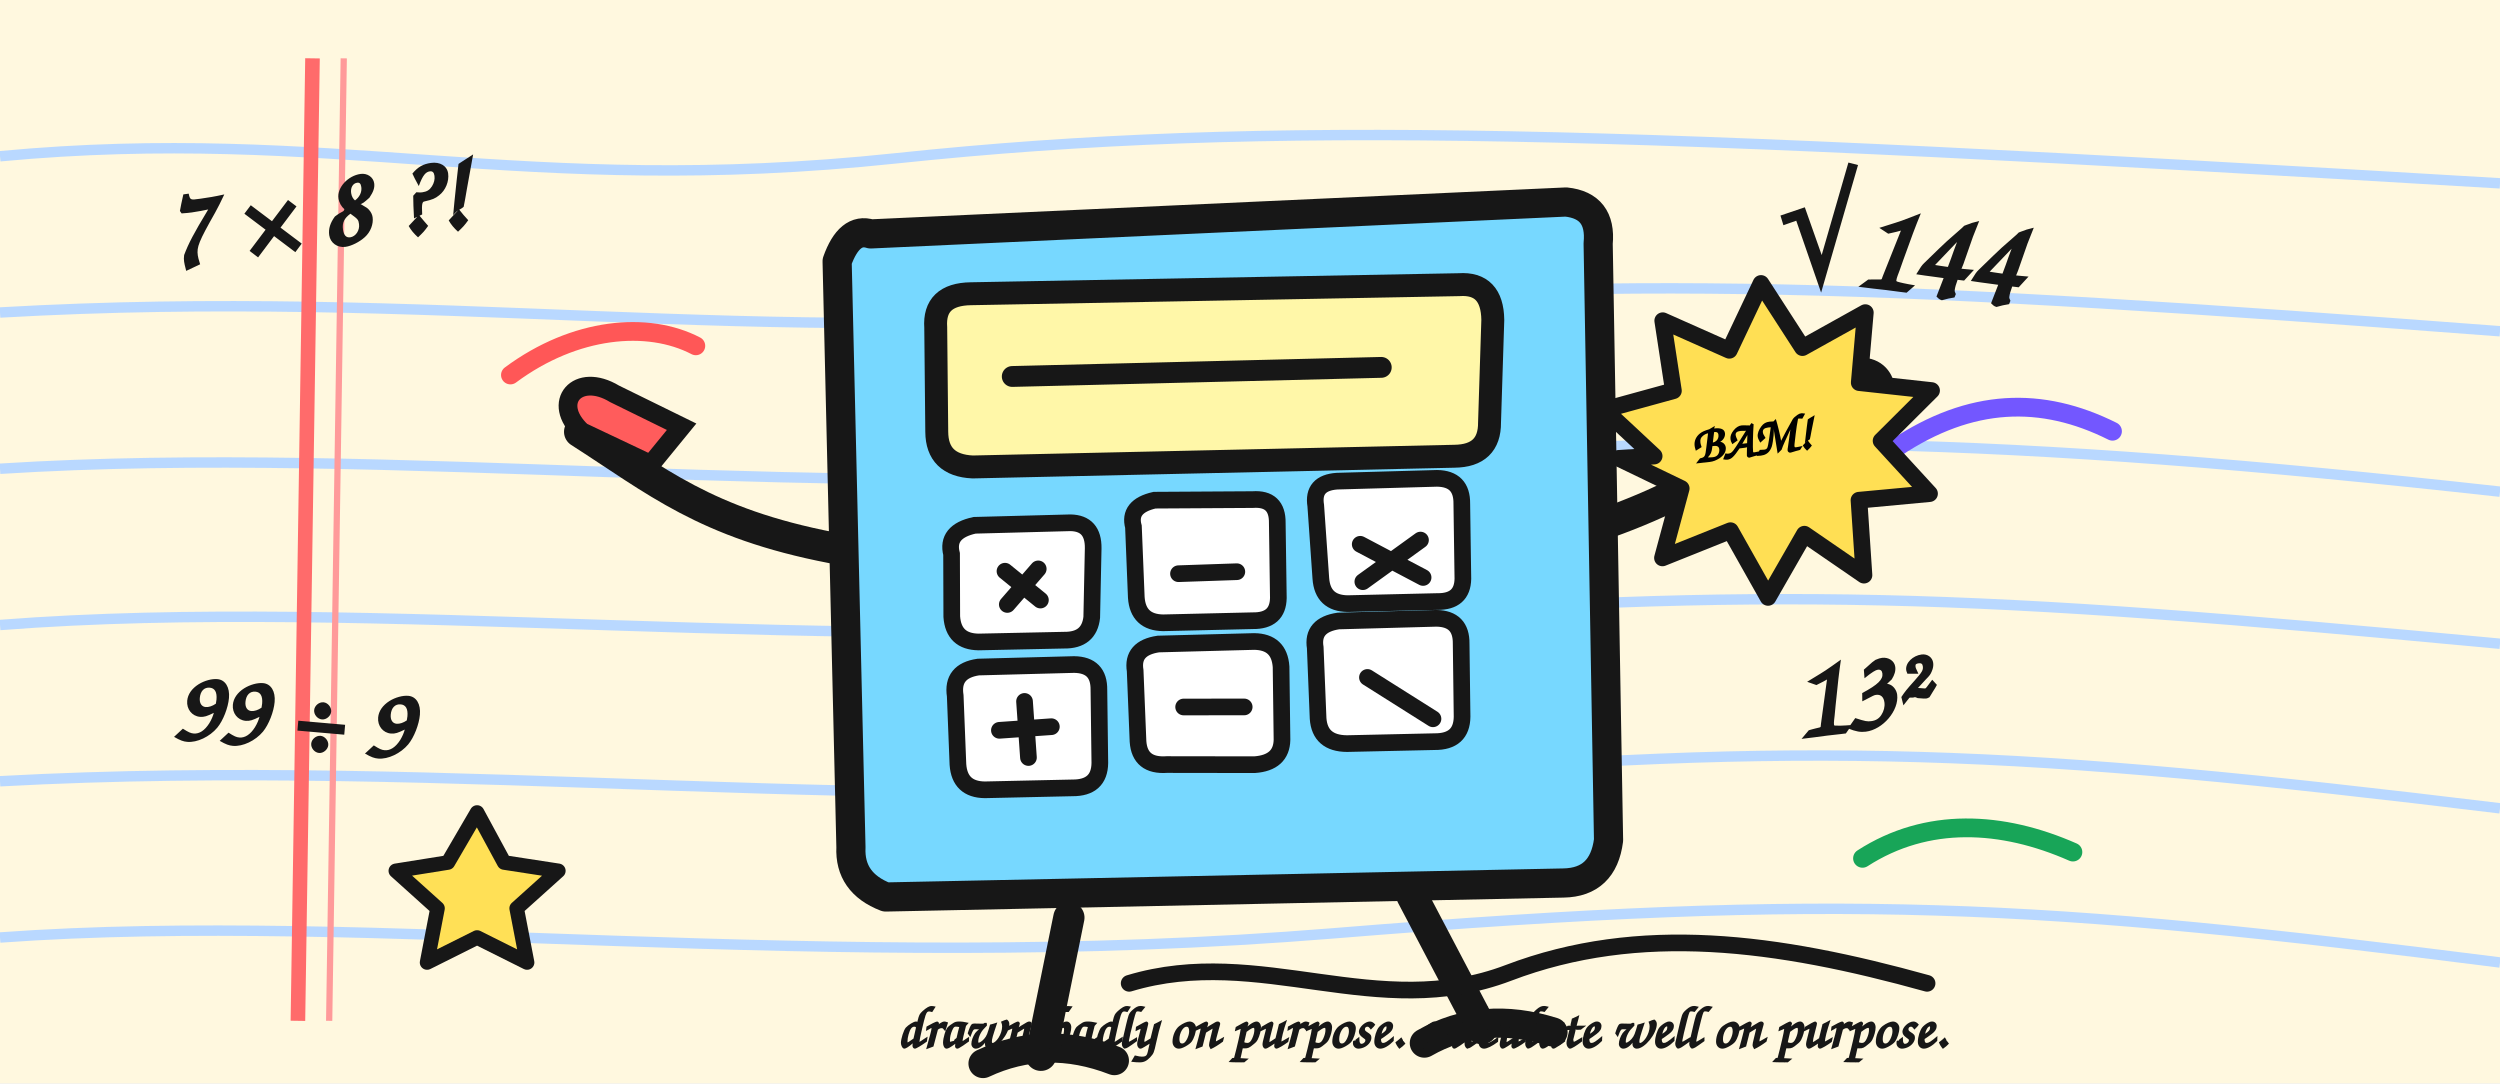
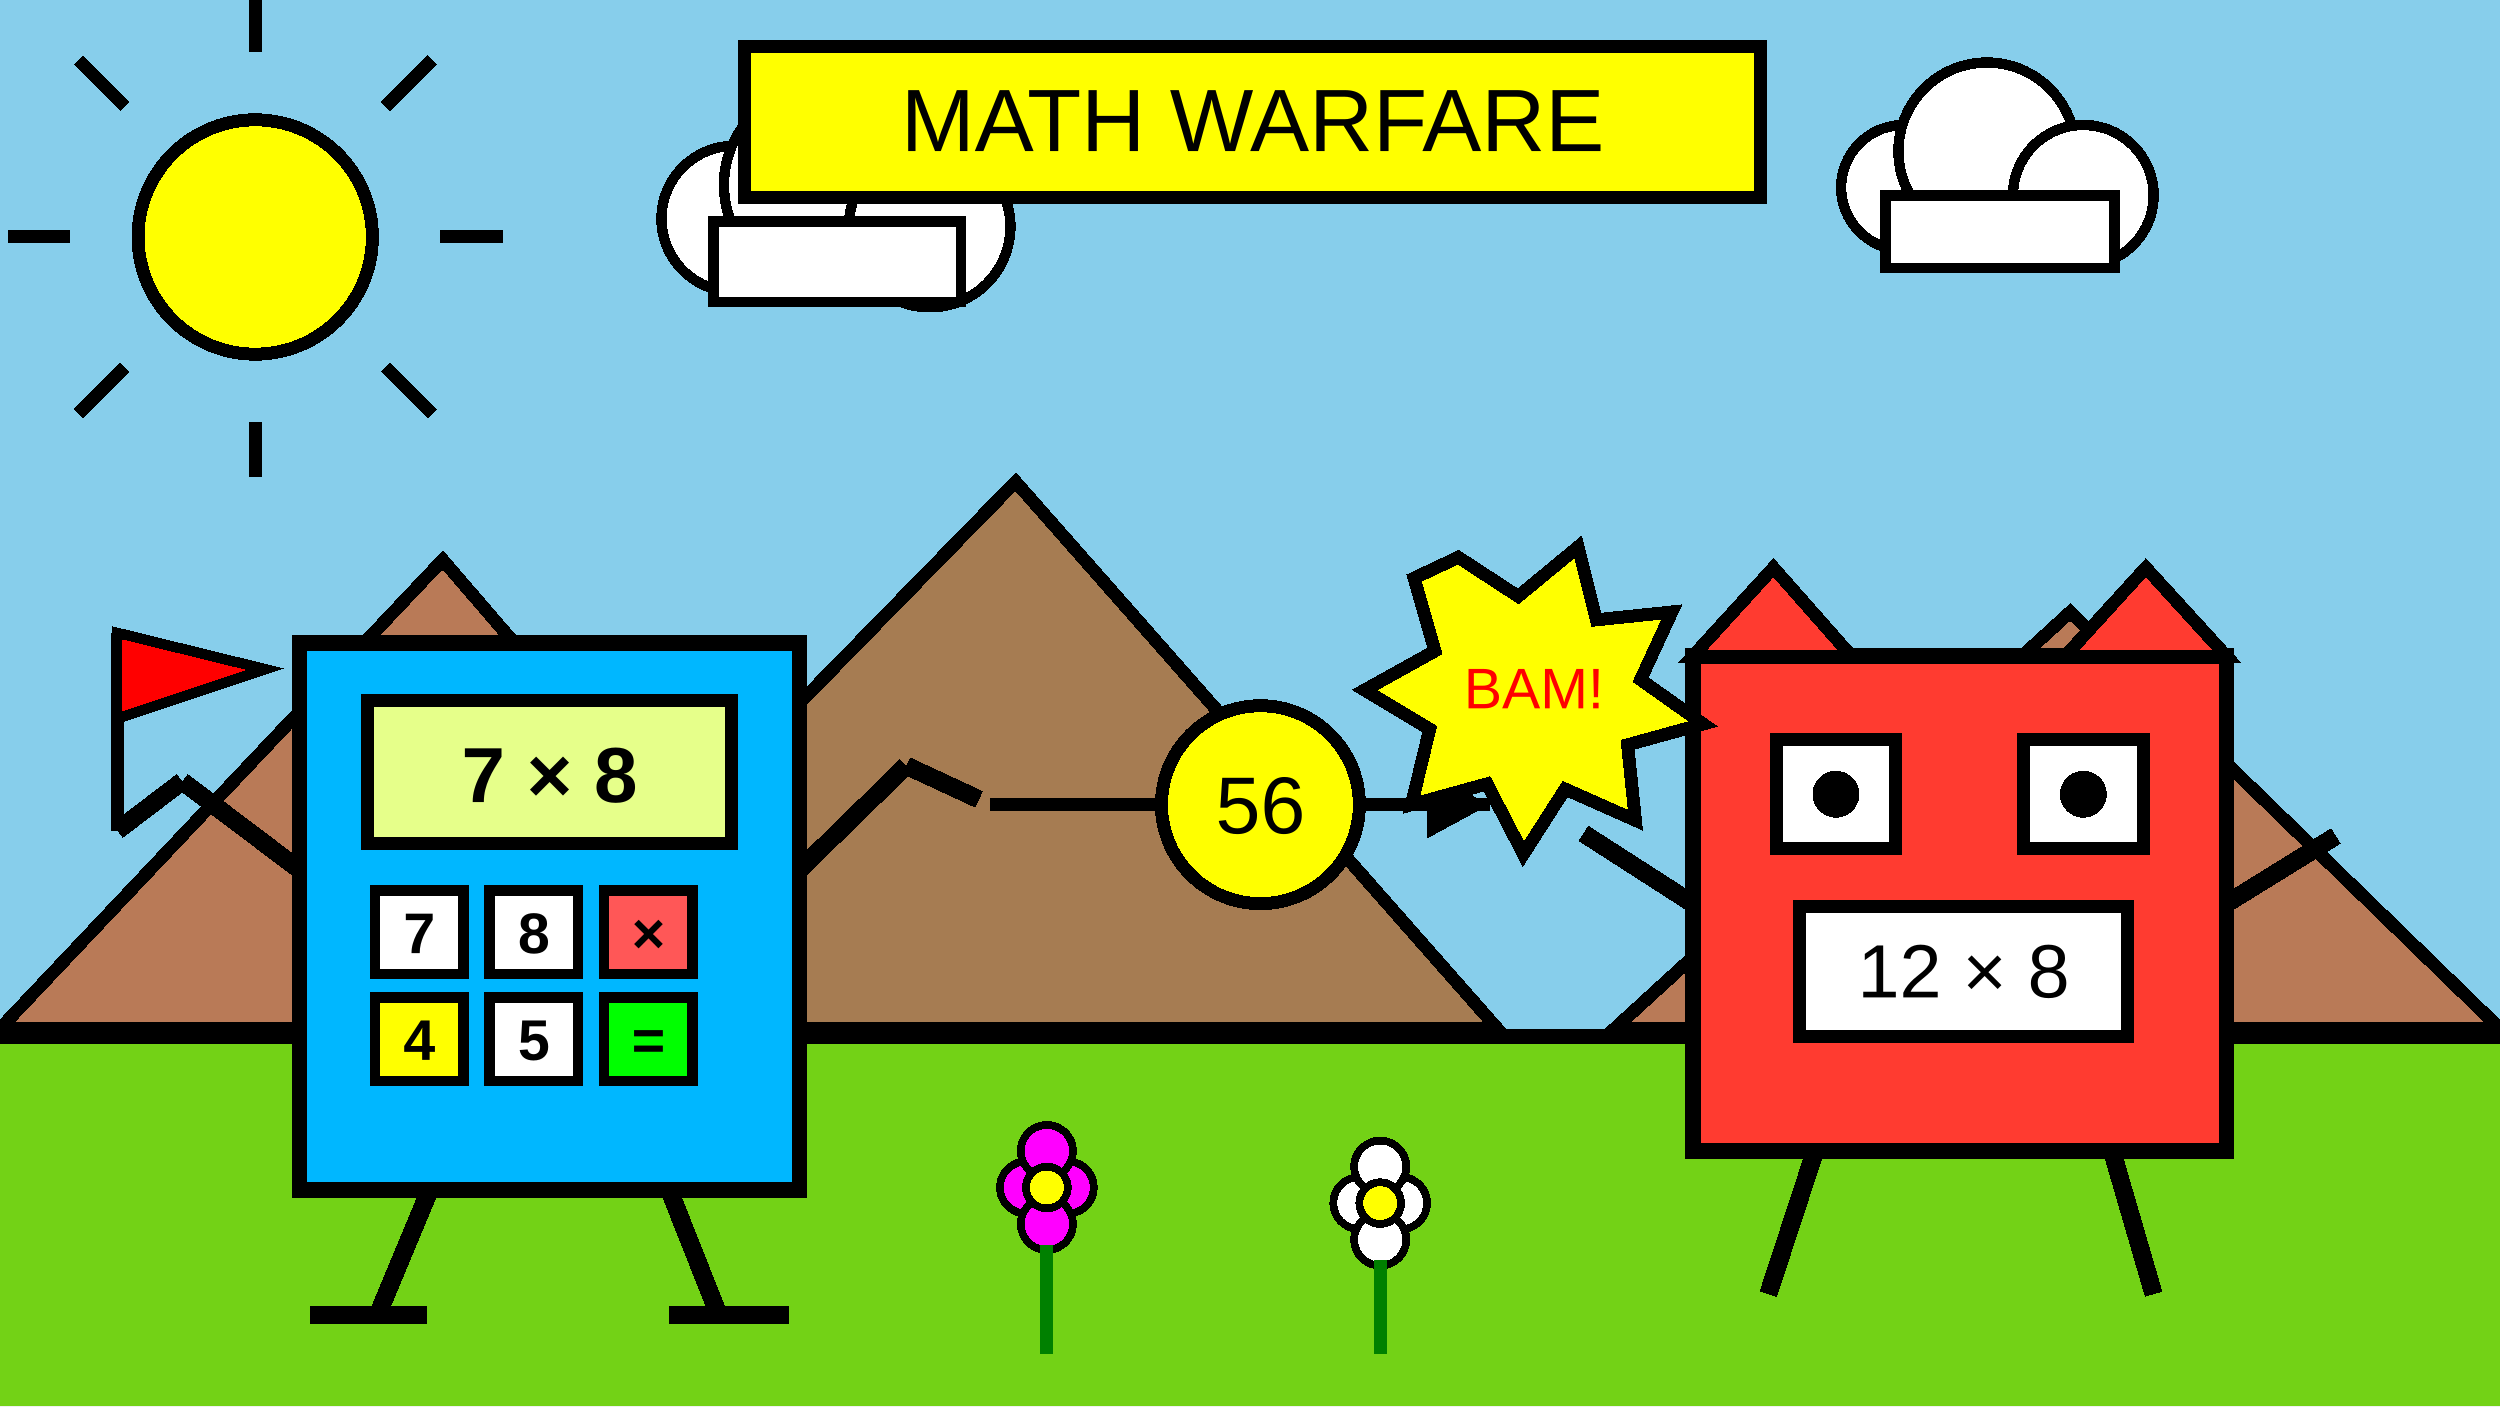
- <svg xmlns="http://www.w3.org/2000/svg" viewBox="0 0 1200 520" role="img" aria-labelledby="title desc">
-   <rect width="1200" height="520" fill="#fff8df" />
-   <path d="M0 75 C160 60 250 95 430 76 S780 63 1200 88" fill="none" stroke="#b9d8ff" stroke-width="5" />
-   <path d="M0 150 C210 138 360 167 570 149 S910 137 1200 159" fill="none" stroke="#b9d8ff" stroke-width="5" />
-   <path d="M0 225 C190 213 400 242 612 224 S965 210 1200 236" fill="none" stroke="#b9d8ff" stroke-width="5" />
-   <path d="M0 300 C180 286 395 315 625 298 S945 285 1200 309" fill="none" stroke="#b9d8ff" stroke-width="5" />
-   <path d="M0 375 C220 363 430 393 650 374 S970 360 1200 388" fill="none" stroke="#b9d8ff" stroke-width="5" />
-   <path d="M0 450 C180 437 395 468 640 448 S980 434 1200 462" fill="none" stroke="#b9d8ff" stroke-width="5" />
-   <path d="M150 28 L143 490" stroke="#ff6b6b" stroke-width="7" />
-   <path d="M165 28 L158 490" stroke="#ff9a9a" stroke-width="3" />
-   <g transform="translate(375 65) rotate(-4 210 200)">
-     <path d="M54 36 Q44 32 37 48 L24 329 Q22 346 39 354 L364 370 Q383 371 387 351 L402 65 Q405 47 388 44 Z" fill="#77d8ff" stroke="#171717" stroke-width="14" stroke-linejoin="round" />
-     <path d="M82 83 Q82 67 100 68 L334 80 Q350 80 349 98 L344 147 Q343 163 326 162 L95 151 Q78 149 79 133 Z" fill="#fff7a8" stroke="#171717" stroke-width="11" />
-     <path d="M117 109 L294 117" stroke="#171717" stroke-width="10" stroke-linecap="round" />
-     <g fill="#fff" stroke="#171717" stroke-width="8">
-       <path d="M82 192 Q80 181 94 179 L140 181 Q151 182 150 194 L147 227 Q145 238 133 237 L92 235 Q80 234 80 222 Z" />
-       <path d="M170 185 Q168 175 181 173 L228 176 Q240 176 239 188 L237 224 Q236 235 224 234 L181 232 Q169 231 169 219 Z" />
-       <path d="M258 181 Q257 170 269 170 L317 172 Q329 173 328 185 L326 221 Q325 232 313 231 L270 229 Q258 228 258 216 Z" />
-       <path d="M79 260 Q78 248 91 247 L137 249 Q149 250 148 262 L146 297 Q145 309 132 308 L90 306 Q78 305 78 293 Z" />
-       <path d="M166 254 Q165 243 178 242 L224 244 Q236 245 236 257 L234 292 Q233 303 220 303 L178 300 Q165 300 165 288 Z" />
-       <path d="M253 249 Q252 238 265 237 L312 239 Q324 240 323 252 L321 287 Q320 299 307 298 L265 296 Q252 295 252 283 Z" />
-     </g>
-     <g stroke="#171717" stroke-width="8" stroke-linecap="round">
-       <path d="M107 202 L123 217 M123 202 L107 218" />
-       <path d="M190 209 L218 210" />
-       <path d="M278 201 L307 219 M307 201 L278 219" />
-       <path d="M99 278 L124 278 M112 265 L112 292" />
-       <path d="M188 273 L217 275" />
-       <path d="M277 265 L307 287" />
-     </g>
-     <path d="M25 185 C-35 169 -57 147 -92 121" fill="none" stroke="#171717" stroke-width="15" stroke-linecap="round" />
-     <path d="M-91 121 C-105 106 -91 92 -74 104 L-43 122 L-59 139 Z" fill="#ff5c5c" stroke="#171717" stroke-width="9" />
-     <path d="M397 199 C454 183 478 161 514 137" fill="none" stroke="#171717" stroke-width="15" stroke-linecap="round" />
-     <path d="M512 137 C529 125 543 142 529 157 L500 177 L486 157 Z" fill="#ff5c5c" stroke="#171717" stroke-width="9" />
-     <path d="M126 370 L108 435 M291 371 L320 437" fill="none" stroke="#171717" stroke-width="15" stroke-linecap="round" />
-     <path d="M80 437 Q111 425 143 440" fill="none" stroke="#171717" stroke-width="14" stroke-linecap="round" />
-     <path d="M292 442 Q321 428 354 441" fill="none" stroke="#171717" stroke-width="14" stroke-linecap="round" />
+ <svg xmlns="http://www.w3.org/2000/svg" viewBox="0 0 960 540" shape-rendering="crispEdges" role="img" aria-labelledby="title desc">
+   <rect width="960" height="540" fill="#87CEEB" />
+   <rect y="395" width="960" height="145" fill="#73D216" />
+   <rect y="395" width="960" height="6" fill="#000000" />
+   <circle cx="98" cy="91" r="45" fill="#FFFF00" stroke="#000000" stroke-width="5" />
+   <g stroke="#000000" stroke-width="5">
+     <line x1="98" y1="20" x2="98" y2="0" />
+     <line x1="98" y1="162" x2="98" y2="183" />
+     <line x1="27" y1="91" x2="3" y2="91" />
+     <line x1="169" y1="91" x2="193" y2="91" />
+     <line x1="48" y1="41" x2="30" y2="23" />
+     <line x1="148" y1="141" x2="166" y2="159" />
+     <line x1="148" y1="41" x2="166" y2="23" />
+     <line x1="48" y1="141" x2="30" y2="159" />
  </g>
-   <g font-family="Comic Sans MS, Comic Sans, cursive" font-weight="700" fill="#171717">
-     <text x="80" y="130" font-size="54" transform="rotate(-8 80 130)">7 × 8 ?!</text>
-     <text x="846" y="132" font-size="60" transform="rotate(7 846 132)">√144</text>
-     <text x="82" y="355" font-size="50" transform="rotate(5 82 355)">99 ÷ 9</text>
-     <text x="862" y="355" font-size="55" transform="rotate(-7 862 355)">13²</text>
+   <g fill="#FFFFFF" stroke="#000000" stroke-width="4">
+     <circle cx="282" cy="84" r="28" />
+     <circle cx="316" cy="71" r="38" />
+     <circle cx="357" cy="87" r="31" />
+     <rect x="274" y="85" width="95" height="31" />
+     <circle cx="731" cy="72" r="24" />
+     <circle cx="763" cy="58" r="34" />
+     <circle cx="800" cy="75" r="27" />
+     <rect x="724" y="75" width="88" height="28" />
  </g>
-   <path d="M245 180 C276 157 311 154 334 166" fill="none" stroke="#ff5757" stroke-width="9" stroke-linecap="round" />
-   <path d="M910 215 C946 191 980 190 1014 207" fill="none" stroke="#7357ff" stroke-width="9" stroke-linecap="round" />
-   <path d="M894 412 C925 392 961 394 995 409" fill="none" stroke="#18a558" stroke-width="9" stroke-linecap="round" />
-   <path d="M215 414 l14 -24 l13 24 l26 4 l-20 18 l5 26 l-24 -12 l-24 12 l5 -26 l-20 -18 z" fill="#ffe056" stroke="#171717" stroke-width="7" stroke-linejoin="round" />
-   <g transform="translate(777 220) rotate(-7)">
-     <path d="M0 0 L28 18 L15 50 L49 41 L63 75 L84 47 L110 70 L112 34 L146 35 L126 7 L153 -14 L119 -22 L126 -55 L94 -42 L78 -75 L59 -45 L29 -63 L30 -29 L-4 -24 L17 1 Z" fill="#ffdf54" stroke="#171717" stroke-width="8" stroke-linejoin="round" />
-     <text x="35" y="7" font-family="Comic Sans MS, Comic Sans, cursive" font-size="25" font-weight="700">BAM!</text>
+   <polygon points="0,395 170,215 325,395" fill="#B97A57" stroke="#000000" stroke-width="5" />
+   <polygon points="185,395 390,185 575,395" fill="#A67C52" stroke="#000000" stroke-width="5" />
+   <polygon points="620,395 795,235 960,395" fill="#B97A57" stroke="#000000" stroke-width="5" />
+   <rect x="286" y="18" width="390" height="58" fill="#FFFF00" stroke="#000000" stroke-width="5" />
+   <text x="481" y="58" text-anchor="middle" font-family="Arial Black, Arial, sans-serif" font-size="34" fill="#000000">MATH WARFARE</text>
+   <rect x="115" y="247" width="192" height="210" fill="#00B7FF" stroke="#000000" stroke-width="6" />
+   <rect x="141" y="269" width="140" height="55" fill="#E6FF8A" stroke="#000000" stroke-width="5" />
+   <text x="211" y="308" text-anchor="middle" font-family="Arial, sans-serif" font-size="30" font-weight="700" fill="#000000">7 × 8</text>
+   <g stroke="#000000" stroke-width="4">
+     <rect x="144" y="342" width="34" height="32" fill="#FFFFFF" />
+     <rect x="188" y="342" width="34" height="32" fill="#FFFFFF" />
+     <rect x="232" y="342" width="34" height="32" fill="#FF5757" />
+     <rect x="144" y="383" width="34" height="32" fill="#FFFF00" />
+     <rect x="188" y="383" width="34" height="32" fill="#FFFFFF" />
+     <rect x="232" y="383" width="34" height="32" fill="#00FF00" />
  </g>
-   <path d="M542 472 C605 453 661 491 724 467 S853 452 925 472" fill="none" stroke="#171717" stroke-width="8" stroke-linecap="round" />
-   <text x="430" y="503" font-family="Comic Sans MS, Comic Sans, cursive" font-size="28" font-weight="700" fill="#171717">drawn badly on purpose. calculate well on purpose.</text>
+   <g font-family="Arial, sans-serif" font-size="22" font-weight="700" fill="#000000" text-anchor="middle">
+     <text x="161" y="366">7</text>
+     <text x="205" y="366">8</text>
+     <text x="249" y="366">×</text>
+     <text x="161" y="407">4</text>
+     <text x="205" y="407">5</text>
+     <text x="249" y="407">=</text>
+   </g>
+   <g stroke="#000000" stroke-width="7" fill="none">
+     <line x1="115" y1="334" x2="70" y2="300" />
+     <line x1="70" y1="300" x2="45" y2="319" />
+     <line x1="307" y1="334" x2="348" y2="294" />
+     <line x1="348" y1="294" x2="376" y2="307" />
+     <line x1="165" y1="457" x2="145" y2="505" />
+     <line x1="257" y1="457" x2="276" y2="505" />
+     <line x1="119" y1="505" x2="164" y2="505" />
+     <line x1="257" y1="505" x2="303" y2="505" />
+   </g>
+   <line x1="45" y1="319" x2="45" y2="243" stroke="#000000" stroke-width="5" />
+   <polygon points="45,243 102,257 45,276" fill="#FF0000" stroke="#000000" stroke-width="4" />
+   <rect x="650" y="252" width="205" height="190" fill="#FF3B30" stroke="#000000" stroke-width="6" />
+   <polygon points="650,252 681,218 711,252" fill="#FF3B30" stroke="#000000" stroke-width="5" />
+   <polygon points="793,252 824,218 855,252" fill="#FF3B30" stroke="#000000" stroke-width="5" />
+   <rect x="682" y="284" width="46" height="42" fill="#FFFFFF" stroke="#000000" stroke-width="5" />
+   <rect x="777" y="284" width="46" height="42" fill="#FFFFFF" stroke="#000000" stroke-width="5" />
+   <circle cx="705" cy="305" r="9" fill="#000000" />
+   <circle cx="800" cy="305" r="9" fill="#000000" />
+   <rect x="691" y="348" width="126" height="50" fill="#FFFFFF" stroke="#000000" stroke-width="5" />
+   <text x="754" y="383" text-anchor="middle" font-family="Arial Black, Arial, sans-serif" font-size="29" fill="#000000">12 × 8</text>
+   <g stroke="#000000" stroke-width="7" fill="none">
+     <line x1="650" y1="347" x2="608" y2="320" />
+     <line x1="855" y1="347" x2="897" y2="321" />
+     <line x1="697" y1="442" x2="679" y2="497" />
+     <line x1="811" y1="442" x2="827" y2="497" />
+   </g>
+   <line x1="380" y1="309" x2="572" y2="309" stroke="#000000" stroke-width="5" />
+   <polygon points="572,309 548,296 548,322" fill="#000000" />
+   <circle cx="484" cy="309" r="38" fill="#FFFF00" stroke="#000000" stroke-width="5" />
+   <text x="484" y="320" text-anchor="middle" font-family="Arial Black, Arial, sans-serif" font-size="31" fill="#000000">56</text>
+   <polygon points="560,214 583,229 606,210 613,238 642,235 630,261 654,278 625,286 628,315 601,303 585,328 571,301 542,309 549,280 524,265 551,250 543,222" fill="#FFFF00" stroke="#000000" stroke-width="5" />
+   <text x="589" y="272" text-anchor="middle" font-family="Arial Black, Arial, sans-serif" font-size="22" fill="#FF0000">BAM!</text>
+   <g stroke="#000000" stroke-width="3">
+     <circle cx="410" cy="456" r="10" fill="#FF00FF" />
+     <circle cx="394" cy="456" r="10" fill="#FF00FF" />
+     <circle cx="402" cy="442" r="10" fill="#FF00FF" />
+     <circle cx="402" cy="470" r="10" fill="#FF00FF" />
+     <circle cx="402" cy="456" r="8" fill="#FFFF00" />
+     <line x1="402" y1="478" x2="402" y2="520" stroke="#008000" stroke-width="5" />
+     <circle cx="538" cy="462" r="10" fill="#FFFFFF" />
+     <circle cx="522" cy="462" r="10" fill="#FFFFFF" />
+     <circle cx="530" cy="448" r="10" fill="#FFFFFF" />
+     <circle cx="530" cy="476" r="10" fill="#FFFFFF" />
+     <circle cx="530" cy="462" r="8" fill="#FFFF00" />
+     <line x1="530" y1="484" x2="530" y2="520" stroke="#008000" stroke-width="5" />
+   </g>
</svg>
